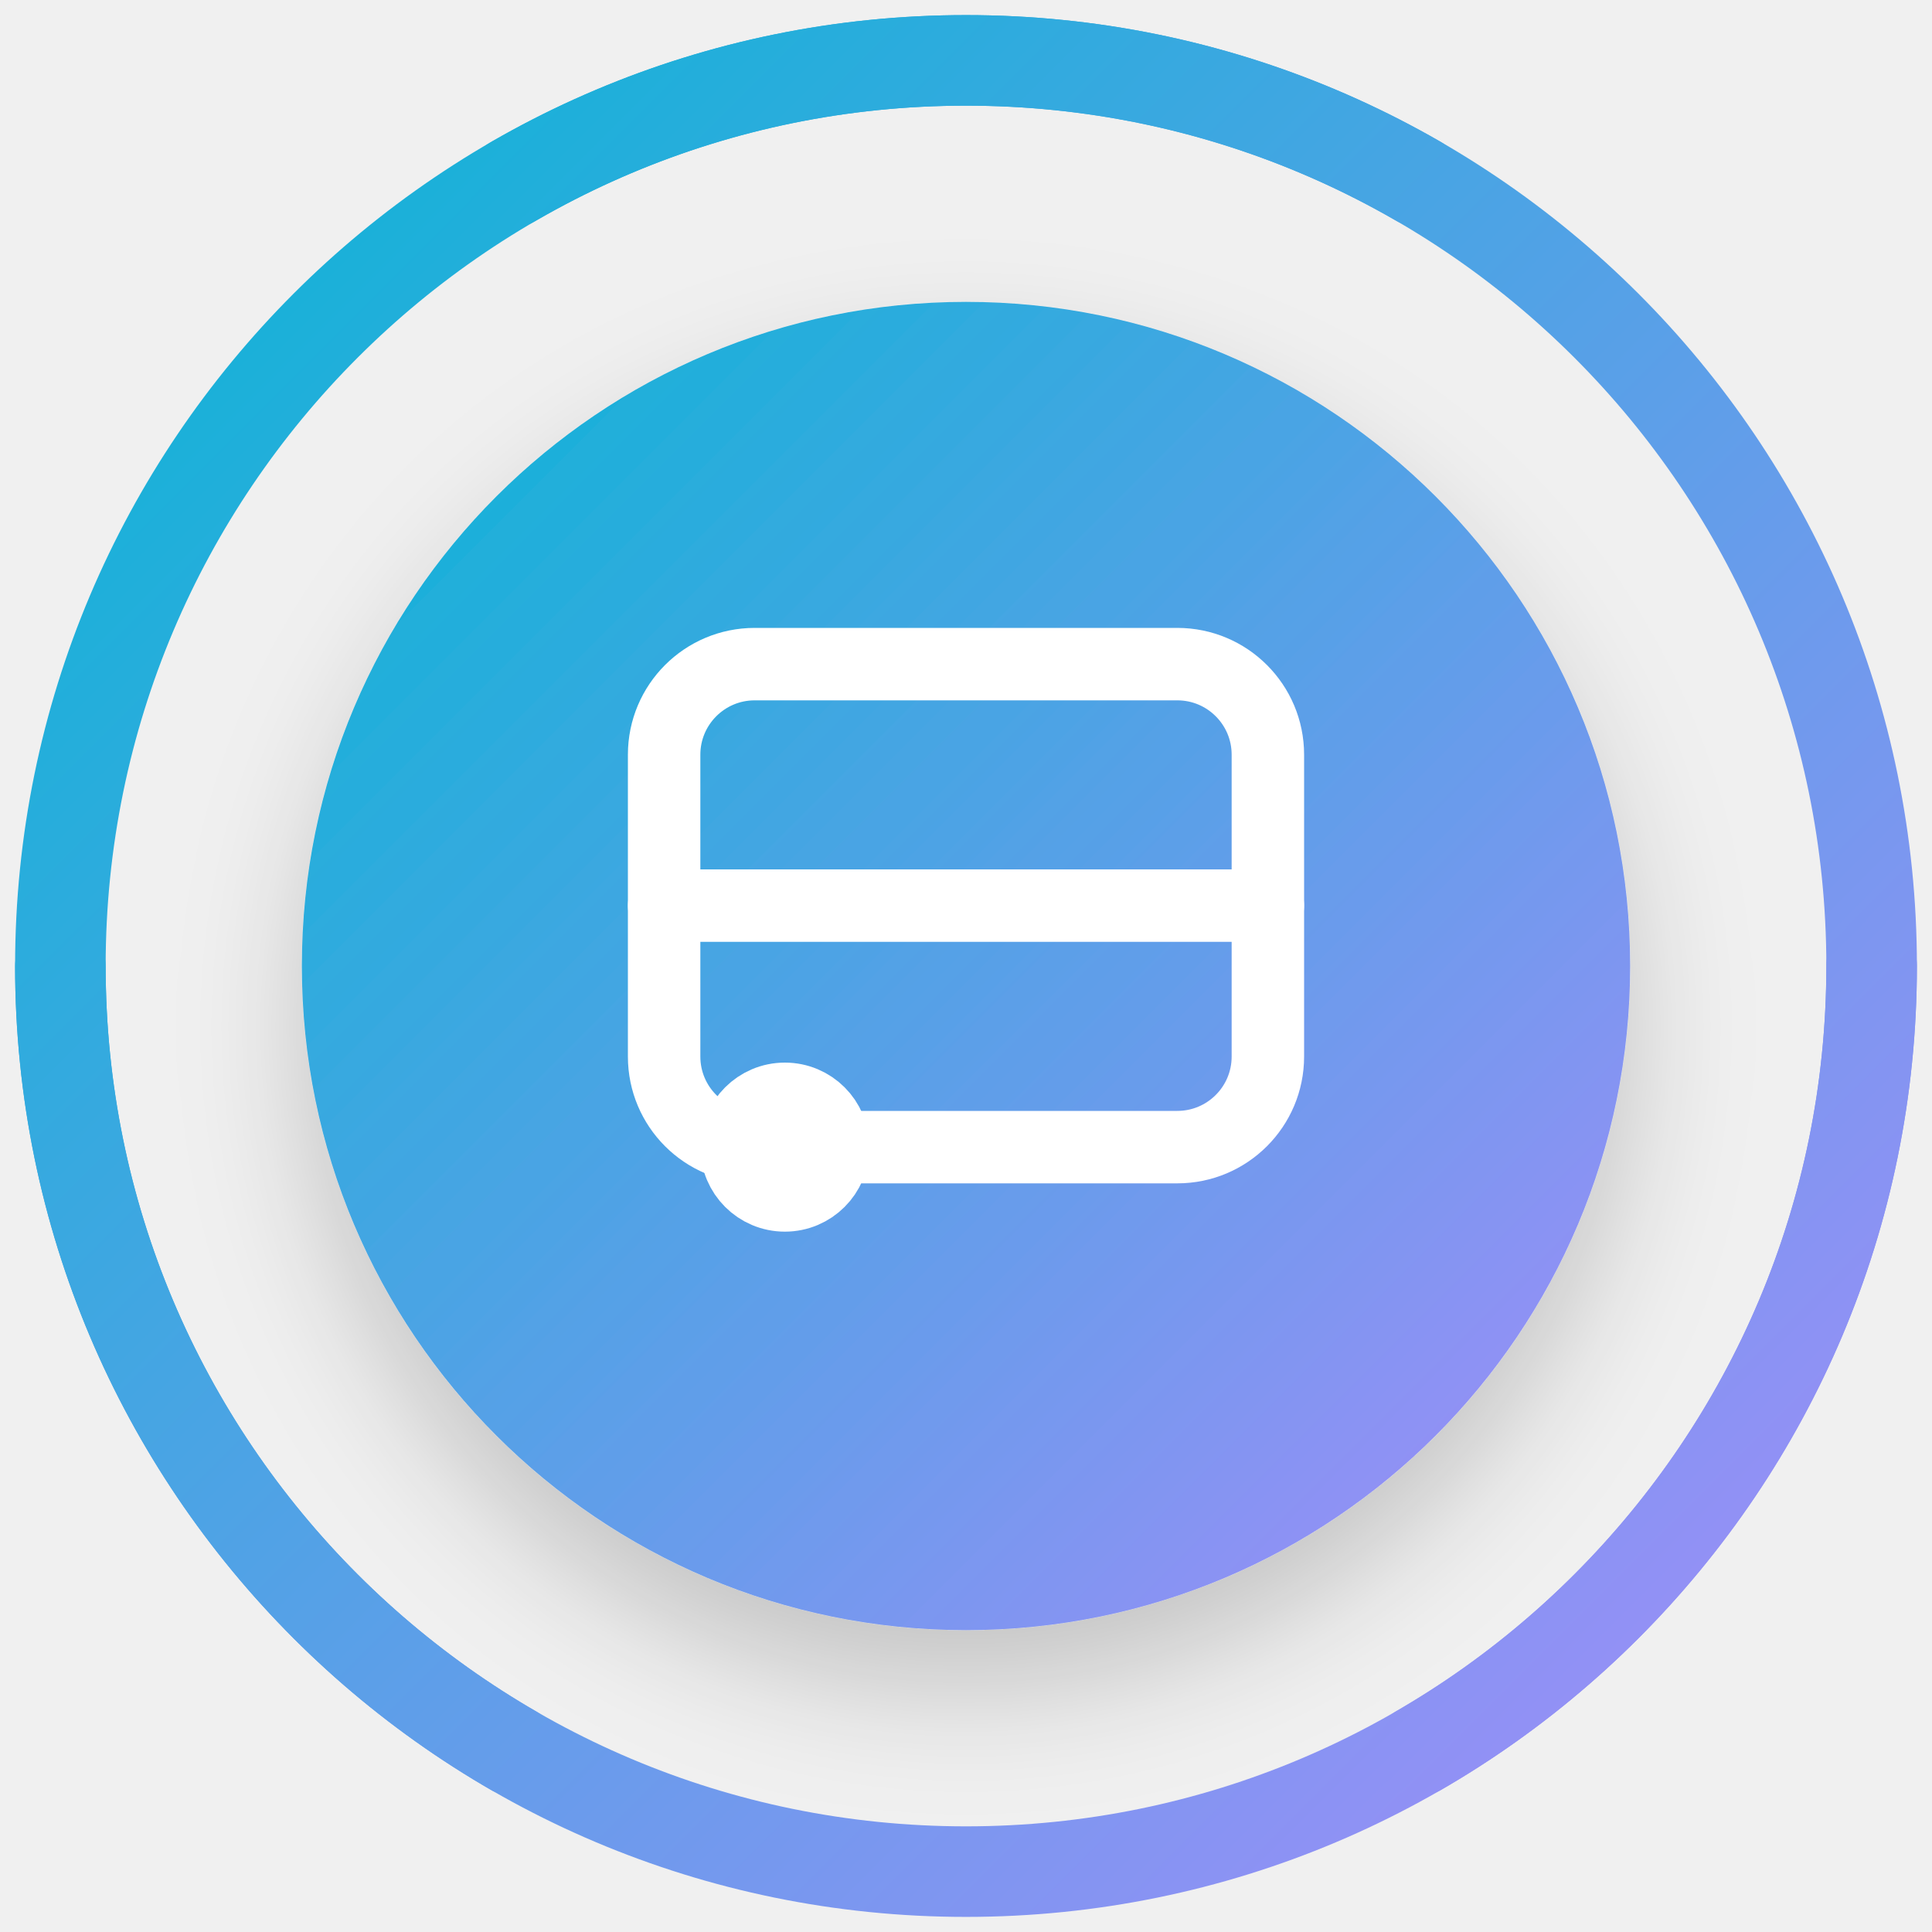
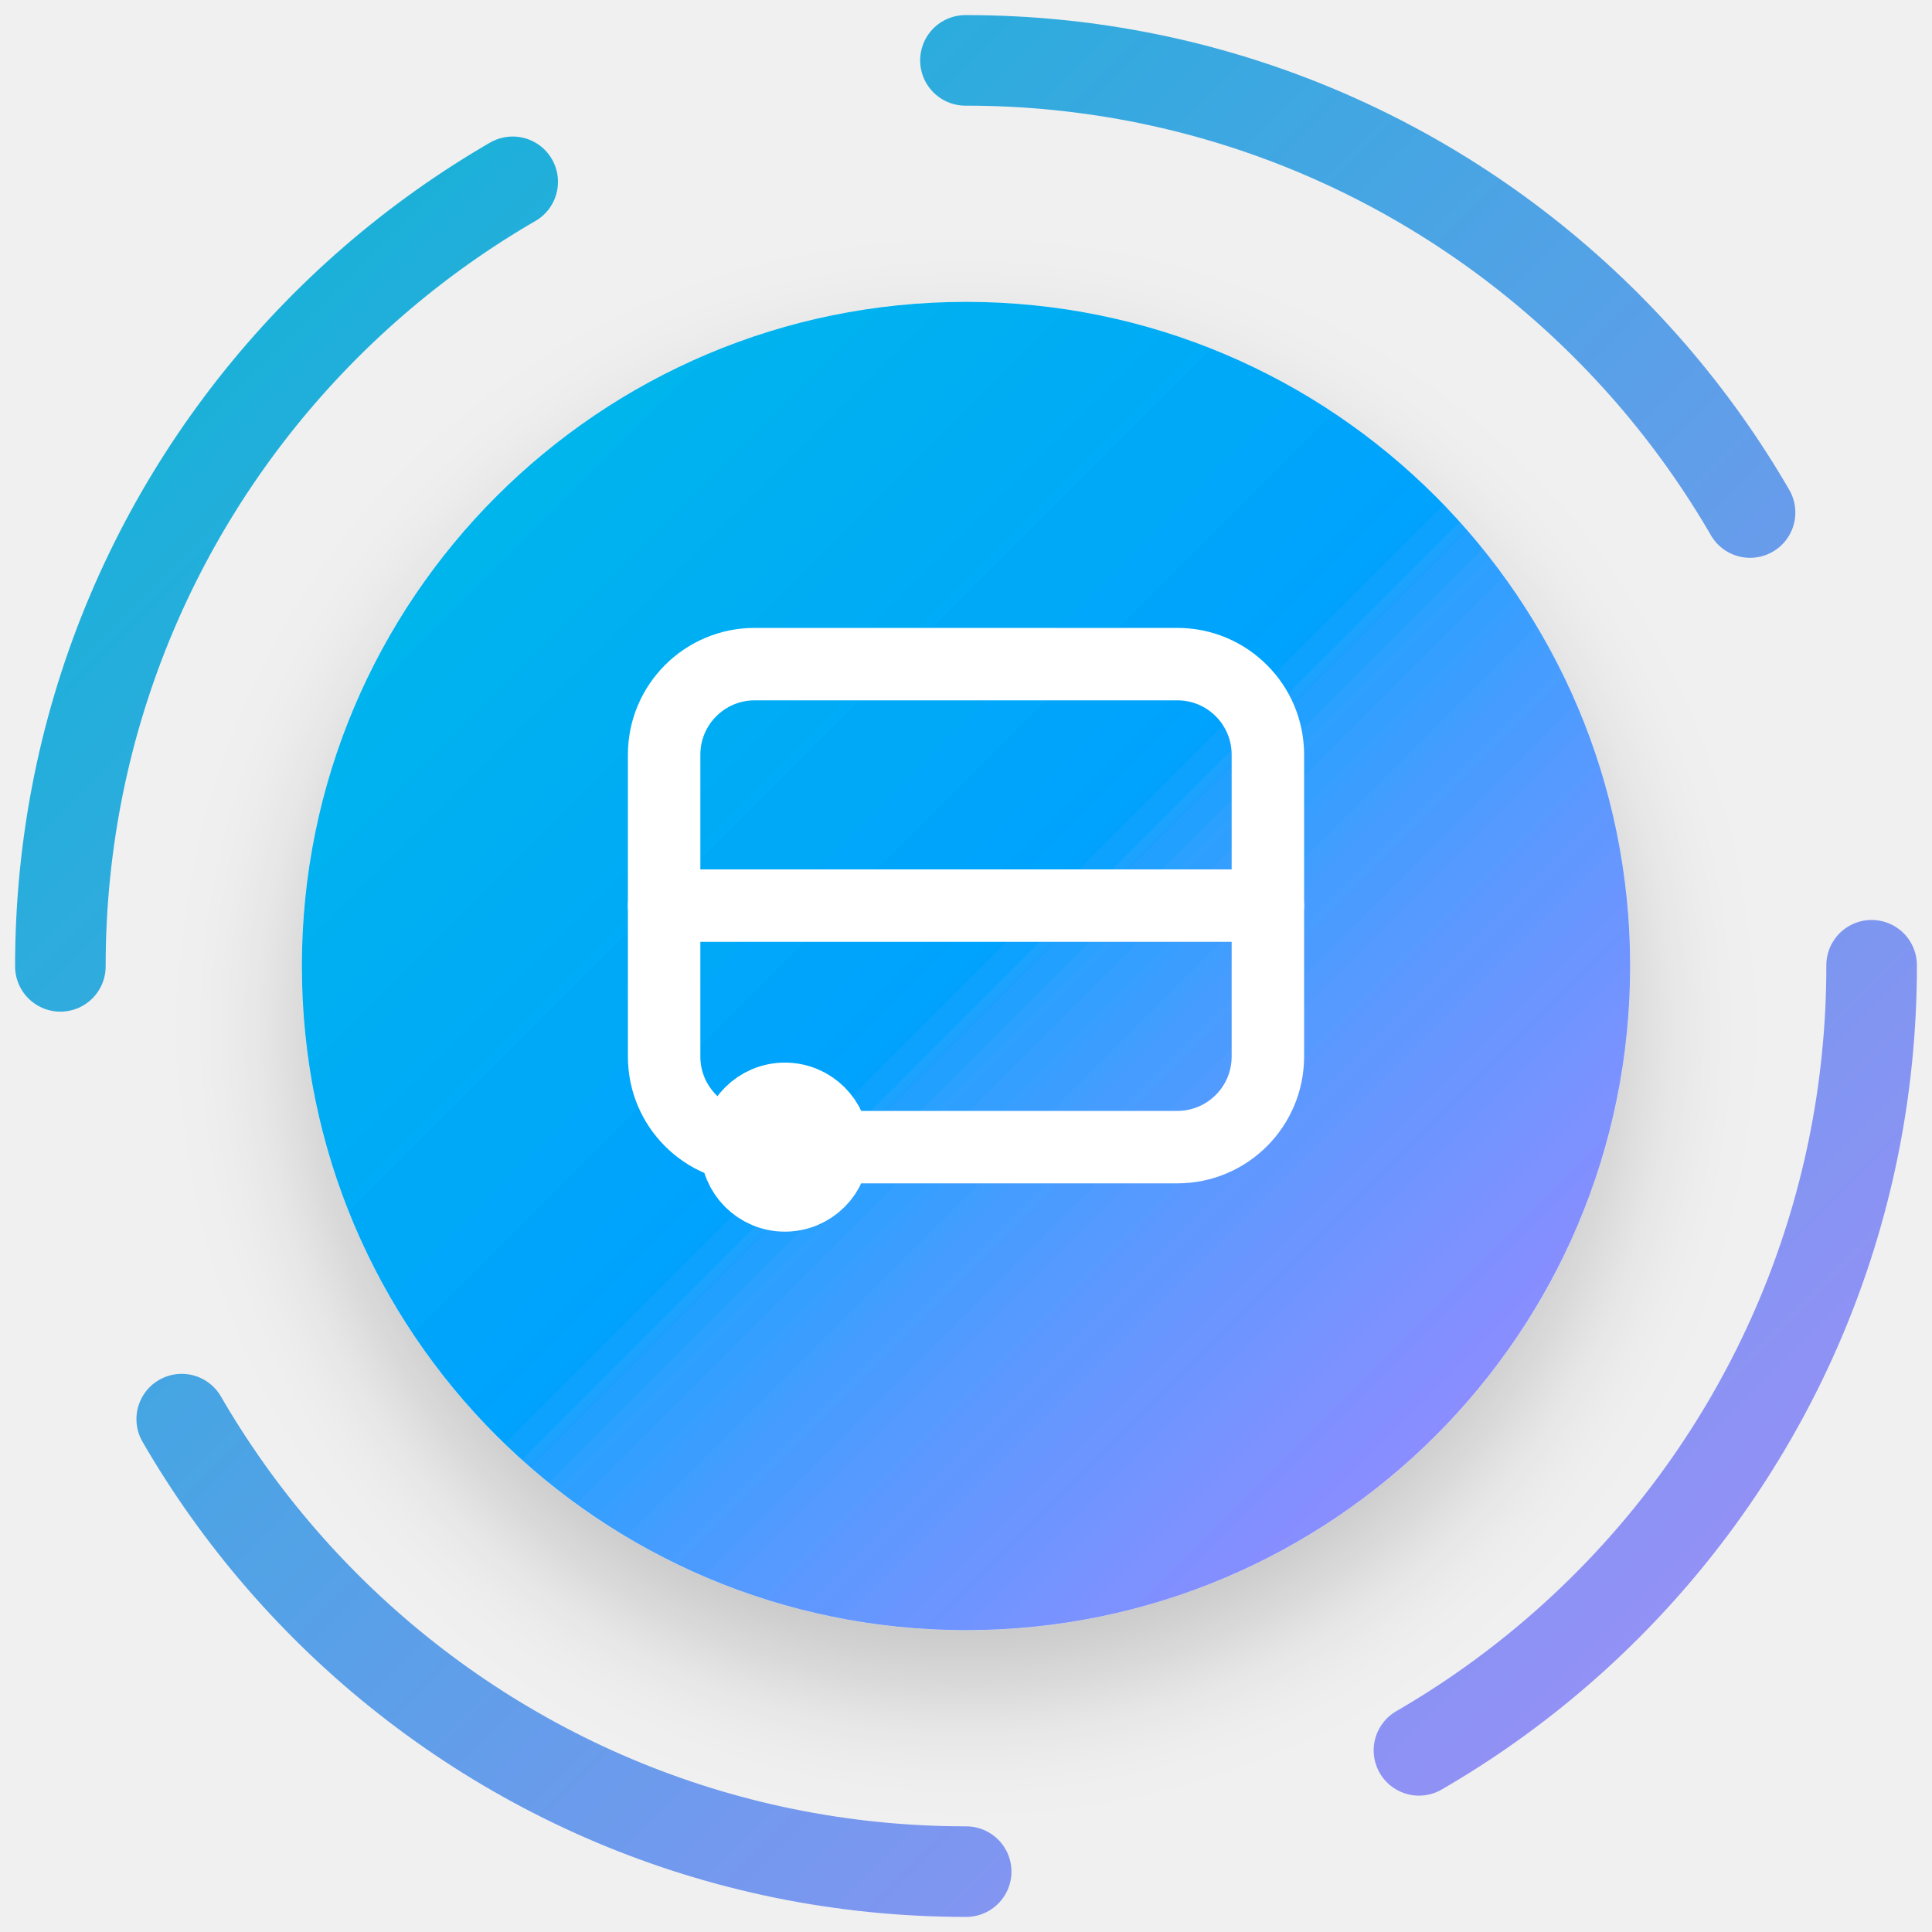
<svg xmlns="http://www.w3.org/2000/svg" width="64" height="64" viewBox="0 0 64 64" role="img" aria-label="Testing Tactician – Diamond">
  <defs>
    <linearGradient id="ring" x1="0" y1="0" x2="1" y2="1">
      <stop offset="0%" stop-color="#00CFFF" />
      <stop offset="100%" stop-color="#4DD4FF" />
    </linearGradient>
    <linearGradient id="inner" x1="0" y1="0" x2="1" y2="1">
      <stop offset="0%" stop-color="#06b6d4" />
      <stop offset="100%" stop-color="#a78bfa" />
    </linearGradient>
    <filter id="shadow" x="-20%" y="-20%" width="140%" height="140%">
      <feDropShadow dx="0" dy="2" stdDeviation="2" flood-color="#000" flood-opacity=".18" />
    </filter>
+     <filter id="saturation" x="-20%" y="-20%" width="140%" height="140%">
+       <feColorMatrix type="saturate" values="1.4" />
+     </filter>
  </defs>
  <g filter="url(#shadow)">
-     <circle cx="32" cy="32" r="22" fill="url(#inner)" />
+     <circle cx="32" cy="32" r="22" fill="url(#inner)" filter="url(#saturation)" />
  </g>
  <g fill="none" stroke="#fff" stroke-width="2.4" stroke-linecap="round" stroke-linejoin="round">
    <rect x="22" y="22" width="20" height="16" rx="3" />
    <path d="M22 30 H42" />
    <circle cx="26" cy="38" r="1.6" fill="#fff" />
  </g>
-   <circle cx="32" cy="32" r="30" fill="none" stroke="url(#inner)" stroke-width="3" stroke-linecap="round" stroke-dasharray="31.416 0" stroke-dashoffset="0" />
  <circle cx="32" cy="32" r="30" fill="none" stroke="url(#inner)" stroke-width="3" stroke-linecap="round" stroke-dasharray="31.416 157.08" stroke-dashoffset="0" />
-   <circle cx="32" cy="32" r="30" fill="none" stroke="url(#inner)" stroke-width="3" stroke-linecap="round" stroke-dasharray="31.416 157.08" stroke-dashoffset="62.832" />
-   <circle cx="32" cy="32" r="30" fill="none" stroke="url(#inner)" stroke-width="3" stroke-linecap="round" stroke-dasharray="31.416 157.08" stroke-dashoffset="125.664" />
+   <circle cx="32" cy="32" r="30" fill="none" stroke="url(#inner)" stroke-width="3" stroke-linecap="round" stroke-dasharray="31.416 157.08" stroke-dashoffset="47.124" />
+   <circle cx="32" cy="32" r="30" fill="none" stroke="url(#inner)" stroke-width="3" stroke-linecap="round" stroke-dasharray="31.416 157.08" stroke-dashoffset="94.248" />
+   <circle cx="32" cy="32" r="30" fill="none" stroke="url(#inner)" stroke-width="3" stroke-linecap="round" stroke-dasharray="31.416 157.08" stroke-dashoffset="141.372" />
</svg>
